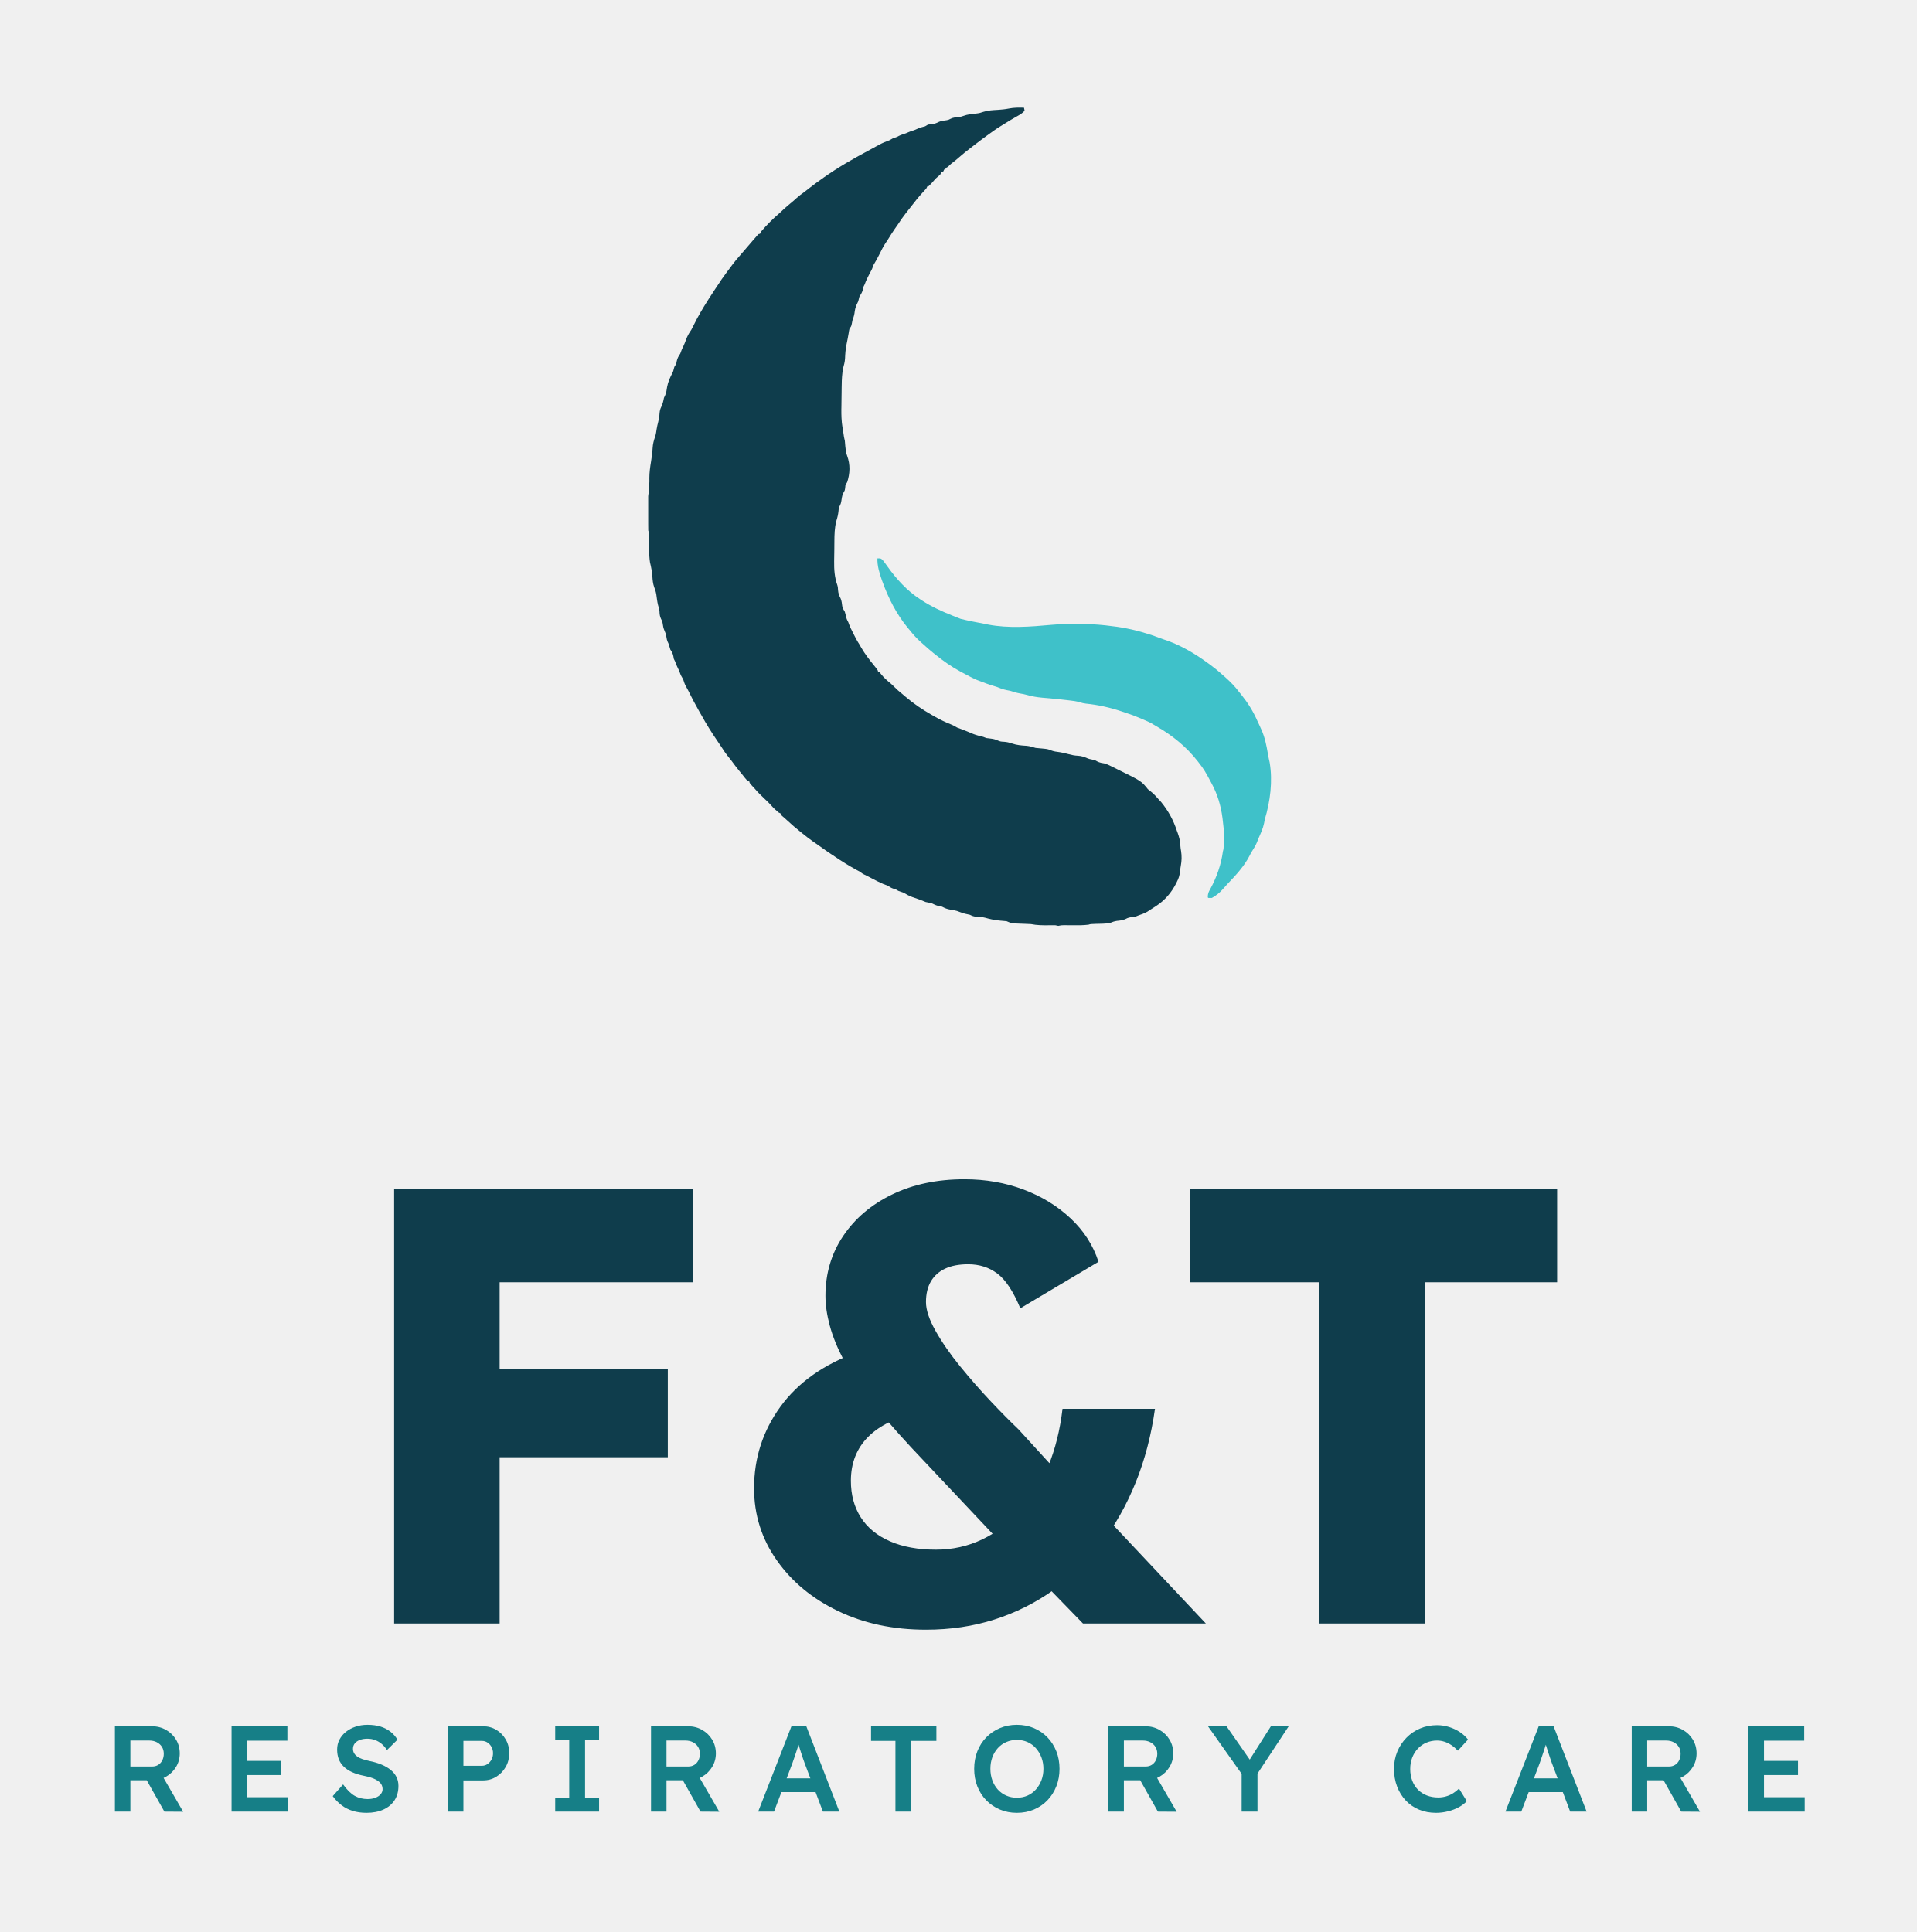
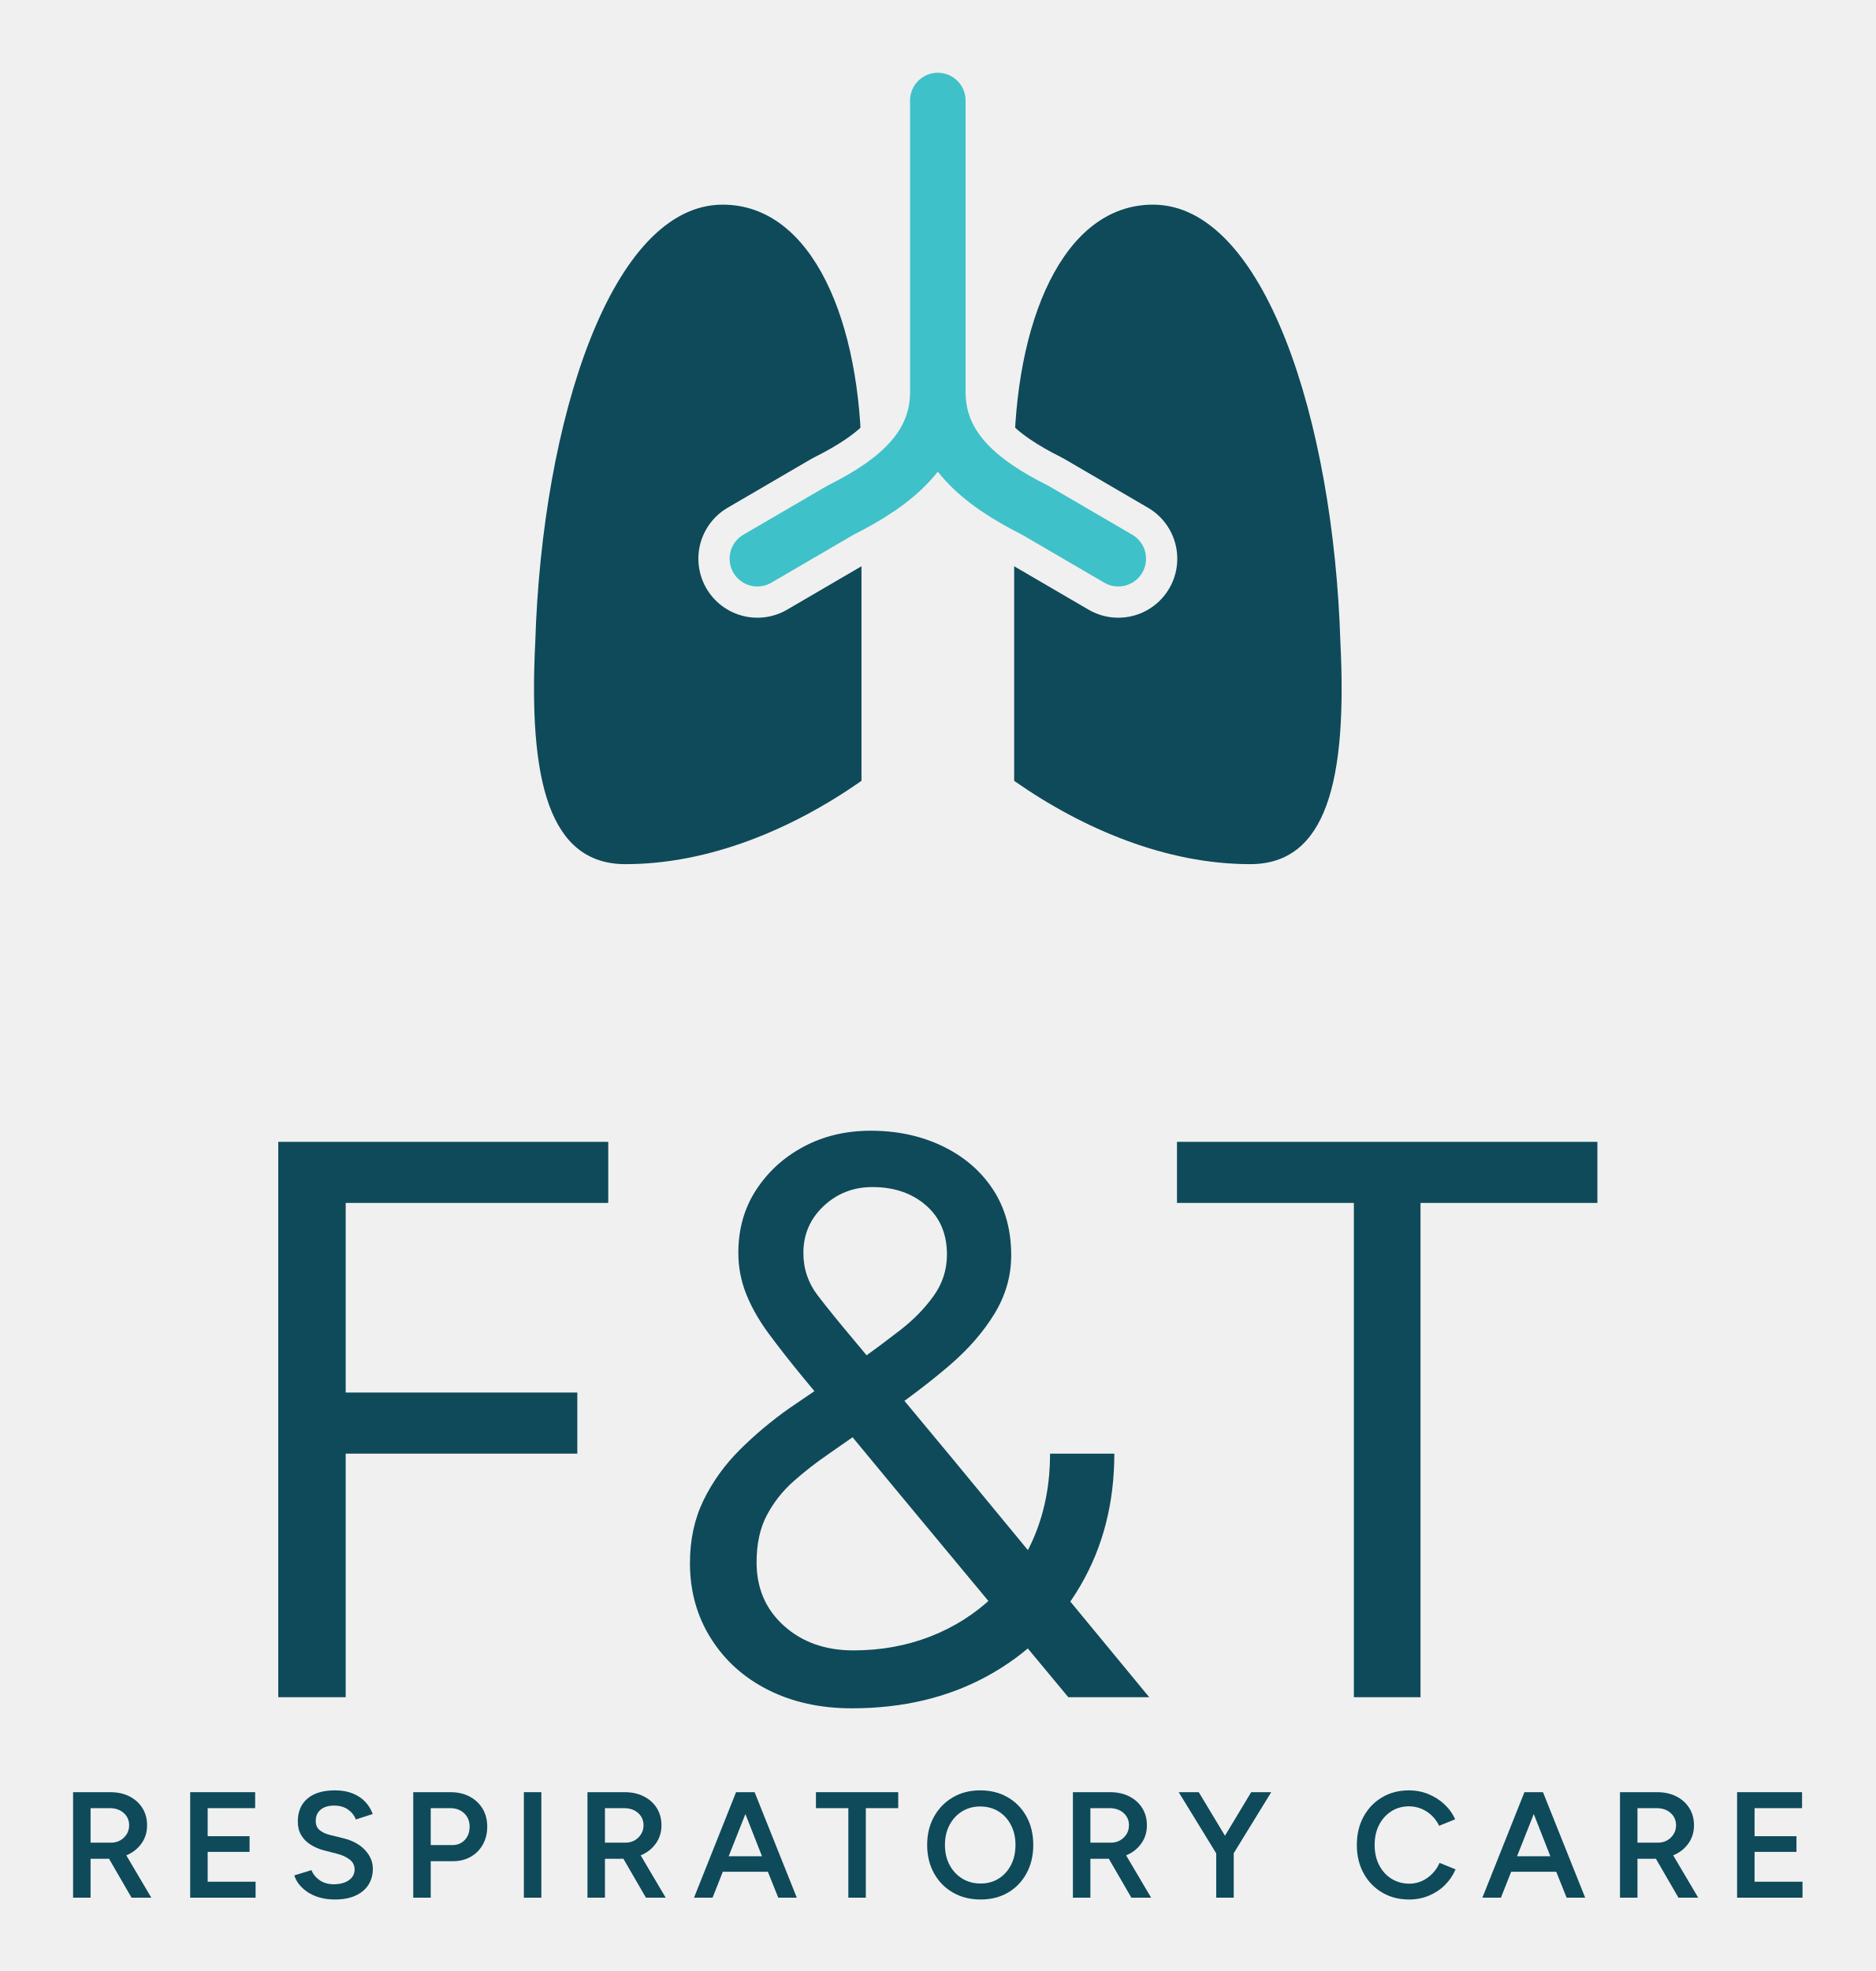
- <svg xmlns="http://www.w3.org/2000/svg" viewBox="-100 -100 2224 2242">
-   <g transform="translate(625.1,0) scale(0.6748)">
-     <path d="M0 0 C0.3 1.6 0.7 3.3 1 5 C-2.7 9.9 -7.9 12.4 -13.1 15.4 C-19.3 18.9 -25.4 22.5 -31.4 26.3 C-34.3 28.2 -37.3 30 -40.3 31.8 C-47.5 36.2 -54.2 41.1 -61 46 C-61.9 46.7 -62.9 47.4 -63.9 48.1 C-69.8 52.3 -75.6 56.8 -81.4 61.2 C-84 63.2 -86.5 65.1 -89.1 67.1 C-97.6 73.5 -105.7 80.1 -113.7 87.1 C-116.4 89.5 -119.2 91.8 -122.1 94 C-126 97 -126 97 -128.8 99.8 C-131 102 -131 102 -135 104 C-135 104.7 -135 105.3 -135 106 C-135.7 106 -136.3 106 -137 106 C-137.7 107.3 -138.3 108.6 -139 110 C-139.5 110.2 -139.5 110.2 -142 111 C-142.7 112.3 -143.3 113.6 -144 115 C-146.7 117.3 -149.3 119.7 -152 122 C-154.4 124.6 -156.7 127.3 -159 130 C-160.6 131.7 -162.3 133.4 -164 135 C-164.7 135 -165.3 135 -166 135 C-166.7 136.3 -167.3 137.6 -168 139 C-169.6 140.9 -171.3 142.7 -173.1 144.6 C-181.1 153.2 -188.3 162.3 -195.4 171.6 C-198.1 175.1 -200.8 178.5 -203.5 181.9 C-208.2 187.9 -212.5 194.1 -216.7 200.6 C-218.6 203.4 -220.5 206.2 -222.5 208.9 C-226.5 214.5 -230 220.4 -233.7 226.3 C-235.4 229 -237.2 231.8 -239.1 234.5 C-242.5 239.8 -245.3 245.4 -248 251 C-251.4 257.9 -255.1 264.5 -259 271 C-259.2 271.5 -259.2 271.5 -259.9 273.8 C-261.3 277.9 -263.3 281.5 -265.4 285.2 C-268.7 291.4 -271.6 297.5 -274 304 C-274.7 305.3 -275.3 306.6 -276 308 C-276.3 309.4 -276.5 310.8 -276.8 312.2 C-278.1 317.4 -280.2 320.6 -283 325 C-283.7 327.7 -284.4 330.3 -285 333 C-285.8 334.7 -286.6 336.4 -287.5 338.2 C-290 343.4 -290.8 348.2 -291.5 353.9 C-292.2 358.1 -293.6 362 -295 366 C-295.3 367.8 -295.7 369.5 -296 371.3 C-297 376 -297 376 -300 380 C-300.8 383.4 -300.8 383.4 -301.4 387.5 C-302.5 394 -303.7 400.4 -305.1 406.9 C-306.8 415.2 -307.4 423.2 -307.7 431.7 C-308.1 437.5 -309.5 442.5 -311 448 C-312.8 457.7 -313.3 467.1 -313.4 476.9 C-313.5 477.6 -313.5 477.6 -313.5 481.4 C-313.6 484.5 -313.6 487.6 -313.6 490.7 C-313.7 495.5 -313.8 500.2 -313.8 505 C-313.9 508 -313.9 511.1 -313.9 514.1 C-314 515.5 -314 516.9 -314 518.3 C-314.1 528.8 -313.8 539.2 -312.1 549.5 C-311.9 550.6 -311.7 551.6 -311.5 552.7 C-311.4 553.8 -311.2 554.9 -311 556 C-310.5 559.4 -310 562.8 -309.5 566.2 C-309.1 568.5 -308.6 570.8 -308 573 C-307.7 576.2 -307.4 579.3 -307.2 582.5 C-306.6 588.3 -306.1 593.5 -304 598.9 C-298.5 613.6 -299.1 629.3 -304 644 C-304.5 644.8 -304.5 644.8 -307 649 C-307.1 650.4 -307.3 651.9 -307.4 653.4 C-308 658 -308 658 -309.9 661.2 C-312.3 665.5 -312.9 668.9 -313.6 673.6 C-314.4 679.3 -315 682 -318 687 C-318.6 690.1 -318.6 690.1 -318.9 693.6 C-319.5 699.6 -320.8 704.9 -322.6 710.6 C-325.7 722.4 -325.9 733.9 -326 746.1 C-326 750.8 -326.1 755.5 -326.1 760.2 C-326.2 764.6 -326.2 769 -326.3 773.5 C-326.3 775.7 -326.3 777.9 -326.4 780.1 C-326.6 794.3 -325.7 807.6 -320.9 821.1 C-320 824 -320 824 -319.7 829.7 C-319.3 835.2 -317.7 839.2 -315.2 844.1 C-313.4 848.3 -313.1 852.6 -312.5 857.1 C-311.8 860.9 -310 863.7 -308 867 C-307.1 870 -306.4 873.1 -305.7 876.2 C-304.9 879.4 -303.6 882.1 -302 885 C-301.5 886.3 -301.1 887.6 -300.6 888.9 C-299 893.1 -297.1 897 -295 901 C-294.5 902.1 -293.9 903.2 -293.4 904.3 C-290.2 910.8 -286.9 917 -283 923 C-281.9 924.9 -280.9 926.7 -279.8 928.6 C-273.5 939.4 -265.9 949.3 -258 959 C-251 967.7 -251 967.7 -251 970 C-250.3 970 -249.7 970 -249 970 C-247.7 971.6 -246.4 973.2 -245.2 974.8 C-240.7 980.4 -235.7 984.8 -230.1 989.4 C-227.4 991.7 -224.9 994 -222.4 996.6 C-218.5 1000.6 -214.3 1004.2 -209.9 1007.7 C-207.6 1009.5 -205.4 1011.4 -203.2 1013.4 C-189.7 1025 -174.4 1035.2 -159 1044 C-158.3 1044.4 -158.3 1044.4 -154.5 1046.6 C-145.1 1051.9 -135.8 1056.6 -125.7 1060.5 C-121.9 1062 -118.5 1063.9 -115 1066 C-112.3 1067 -109.7 1068 -107 1069 C-104.5 1070 -102.1 1071 -99.6 1071.9 C-99 1072.2 -99 1072.2 -95.7 1073.5 C-92.7 1074.7 -89.8 1075.9 -86.8 1077.2 C-81.3 1079.3 -75.8 1080.6 -70 1082 C-68.4 1082.7 -66.7 1083.3 -65 1084 C-62.6 1084.3 -60.2 1084.6 -57.8 1084.9 C-53 1085.5 -49.8 1086.1 -45.4 1088.1 C-41.3 1089.9 -39.3 1090.3 -34.9 1090.4 C-29.7 1090.7 -25.5 1091.7 -20.6 1093.4 C-12.2 1096.3 -4 1096.9 4.8 1097.4 C10.2 1098 14.8 1099.4 20 1101 C23.3 1101.4 26.6 1101.7 29.9 1101.9 C40.6 1102.9 40.6 1102.9 45.8 1105 C51.3 1107.1 56 1107.7 61.8 1108.4 C66.7 1109.1 71.3 1110.3 76.1 1111.6 C81.8 1113.1 87.1 1114.3 92.9 1114.5 C98.9 1114.8 103.5 1116.5 108.9 1118.8 C112 1120 112 1120 117.4 1121.1 C122 1122 122 1122 125.4 1124 C130.1 1126.6 134.7 1127.1 140 1128 C144.4 1129.8 148.6 1131.8 152.8 1133.9 C155.4 1135.2 158 1136.5 160.6 1137.8 C201.8 1158 201.8 1158 213 1172 C214.5 1173.3 216.1 1174.6 217.8 1175.8 C223.2 1180 227.5 1184.8 232 1190 C233.1 1191.2 234.2 1192.4 235.4 1193.6 C248 1208.9 256.9 1225.1 263 1244 C263.4 1245.1 263.8 1246.3 264.3 1247.4 C266.9 1254.7 268.5 1261.1 268.8 1268.8 C269 1272.2 269.5 1275.4 270.1 1278.7 C271.4 1287.3 271.2 1295.1 269.6 1303.7 C268.9 1307.4 268.5 1311 268.1 1314.7 C267.3 1320.7 265.9 1325.6 263 1331 C262.6 1331.9 262.1 1332.8 261.7 1333.8 C253.2 1350.2 242.4 1362.9 227 1373 C226 1373.7 225 1374.3 223.9 1375 C222.1 1376.2 220.3 1377.3 218.4 1378.5 C216.3 1379.8 214.1 1381.3 212 1382.7 C207.1 1385.5 202.3 1387.2 197 1389 C195.4 1389.7 193.7 1390.3 192 1391 C189.9 1391.3 187.8 1391.6 185.7 1391.9 C181.5 1392.5 178.9 1393 175.1 1395 C170 1397.5 165.2 1397.9 159.6 1398.5 C155.4 1399.1 151.9 1400.4 148 1402 C140 1403.6 131.7 1403.4 123.5 1403.6 C114.3 1403.9 114.3 1403.9 111 1405 C101.2 1406.2 91.5 1406.1 81.6 1406 C78.4 1406 75.2 1406 72 1405.9 C70.6 1405.9 69.2 1405.9 67.7 1405.9 C64 1406 64 1406 59 1407 C57.4 1406.7 55.7 1406.3 54 1406 C50.4 1406 46.7 1406 43.1 1406 C32.6 1406.1 22.3 1406.1 12 1404 C8.1 1403.8 4.3 1403.6 0.4 1403.5 C-21.3 1402.8 -21.3 1402.8 -30 1399 C-33.4 1398.6 -36.8 1398.3 -40.2 1398.1 C-49.5 1397.4 -57.7 1395.7 -66.6 1393.1 C-72 1391.7 -77.3 1391.4 -82.9 1391.2 C-86.7 1390.9 -89.6 1389.7 -93 1388 C-96 1387.3 -99 1386.6 -102 1386 C-106.5 1384.6 -110.9 1383.1 -115.2 1381.4 C-119.2 1380.3 -122.6 1379.6 -126.6 1379.1 C-132.1 1378.3 -136 1376.6 -141 1374 C-142.6 1373.7 -144.3 1373.3 -146 1373 C-151 1372 -154.5 1370.3 -159 1368 C-162.3 1367.3 -165.7 1366.7 -169 1366 C-172.4 1364.7 -175.7 1363.4 -179 1362 C-183.3 1360.5 -187.7 1359 -192 1357.5 C-197.4 1355.5 -202.1 1353 -207 1350 C-208.5 1349.5 -210 1349 -211.5 1348.5 C-216 1347 -216 1347 -221 1344 C-222.1 1343.7 -223.3 1343.4 -224.4 1343.1 C-228.3 1341.9 -230.7 1340.2 -234 1338 C-236.7 1337 -239.3 1336 -242 1335 C-249.1 1331.9 -255.9 1328.5 -262.7 1324.8 C-266.9 1322.5 -271.2 1320.4 -275.4 1318.4 C-278 1317 -278 1317 -282 1314 C-284.5 1312.7 -286.9 1311.3 -289.4 1310 C-301.6 1303.2 -313.5 1295.9 -325 1288 C-327.5 1286.4 -329.9 1284.7 -332.4 1283.1 C-338.4 1279.1 -344.4 1274.9 -350.3 1270.6 C-354.4 1267.7 -358.6 1264.8 -362.8 1261.9 C-369 1257.4 -375.1 1252.9 -381 1248 C-381.6 1247.5 -381.6 1247.5 -384.7 1245 C-392.4 1238.8 -399.9 1232.5 -407.1 1225.7 C-409.6 1223.3 -412.2 1221.1 -414.8 1218.9 C-415.3 1218.4 -415.3 1218.4 -418 1216 C-418 1215.3 -418 1214.7 -418 1214 C-419.3 1213.3 -420.6 1212.7 -422 1212 C-426.5 1208.2 -430.5 1204.6 -434.3 1200.2 C-438 1196 -441.8 1192.4 -445.9 1188.6 C-451.9 1183 -457.6 1177.3 -463 1171 C-464.7 1169.2 -466.4 1167.3 -468.1 1165.5 C-472 1161 -472 1161 -472 1159 C-473.3 1158.3 -474.6 1157.7 -476 1157 C-478 1154.8 -478 1154.8 -480.2 1152.1 C-480.6 1151.6 -480.6 1151.6 -482.6 1149 C-483.4 1148 -484.2 1147 -485 1146 C-486.4 1144.3 -487.9 1142.5 -489.3 1140.8 C-494.1 1135 -498.6 1128.9 -503.1 1122.8 C-505.5 1119.7 -507.9 1116.7 -510.3 1113.7 C-513.5 1109.7 -516.2 1105.6 -518.9 1101.3 C-521.7 1097 -524.6 1092.7 -527.5 1088.5 C-537.4 1074.1 -546.6 1059.3 -555 1044 C-556.3 1041.8 -557.5 1039.6 -558.8 1037.4 C-565.3 1026 -571.4 1014.4 -577.1 1002.7 C-578.4 1000.2 -579.7 997.7 -581.1 995.3 C-583.4 991.4 -584.6 987.3 -586 983 C-587.3 980.7 -588.6 978.3 -590 976 C-591 973.3 -592 970.7 -593 968 C-593.7 966.7 -594.3 965.4 -595 964 C-597 960.1 -598.5 956.1 -600 952 C-600.7 950.7 -601.3 949.4 -602 948 C-602.3 946.4 -602.6 944.8 -602.9 943.1 C-604 938.1 -605.2 936.1 -608 932 C-609 928.7 -610 925.3 -611 922 C-611.5 920.9 -612 919.7 -612.6 918.6 C-614 915 -614 915 -614.9 909.6 C-616 904 -616 904 -618 899.6 C-620.1 894.9 -620.7 890.9 -621.4 885.8 C-622 883 -622 883 -624.1 879 C-626.2 874.6 -626.5 870.9 -626.7 866 C-627.1 862.3 -628.1 858.9 -629.2 855.3 C-630.7 849.2 -631.3 843 -632.2 836.8 C-633 832.2 -634.3 828.3 -636 824 C-638 818.1 -638.5 812.5 -638.9 806.4 C-639.6 797.9 -640.9 790.2 -643 782 C-644.1 775 -644.3 768.1 -644.6 761.1 C-644.6 760.5 -644.6 760.5 -644.7 757.5 C-645 749.3 -645.1 741.2 -644.9 733.1 C-645 730 -645 730 -646 727 C-646.1 722.5 -646.1 718 -646.1 713.5 C-646.1 712.2 -646.1 710.9 -646.1 709.5 C-646.1 706.7 -646.1 703.8 -646.1 701 C-646.1 696.6 -646.1 692.3 -646.1 688 C-646.1 685.2 -646.1 682.5 -646.1 679.7 C-646.1 678.4 -646.1 677.1 -646.1 675.8 C-646.1 674.6 -646.1 673.4 -646.1 672.1 C-646.1 671.1 -646.1 670 -646.1 668.9 C-646 666 -646 666 -645 661 C-645 659.4 -645 657.7 -645 656.1 C-645 651 -645 651 -644.5 648.2 C-643.9 644.4 -644 640.9 -644.1 637.1 C-644.1 627.3 -642.8 618 -641.2 608.4 C-640 600.7 -638.9 593.2 -638.5 585.4 C-638.1 578.2 -636.4 571.9 -634 565.1 C-632.7 561 -632.2 556.9 -631.6 552.8 C-630.9 548.6 -630 544.5 -628.9 540.4 C-627.7 535.4 -626.8 530.8 -626.6 525.6 C-626.1 520.8 -625.6 518.5 -623.6 514.4 C-621.1 509.1 -620.1 504.7 -619 499 C-618.3 497.6 -617.7 496.2 -617 494.7 C-614.9 489.8 -614.3 485.5 -613.6 480.3 C-612.1 471.8 -608.4 463.6 -604.4 456.1 C-603 453 -603 453 -602 448.9 C-601 445 -601 445 -598 441 C-597.7 439.4 -597.4 437.9 -597.1 436.2 C-595.9 430.7 -594.1 427.6 -591 423 C-590 420.3 -589 417.7 -588 415 C-587.4 413.8 -586.8 412.7 -586.2 411.5 C-584.2 407.4 -582.7 403.4 -581.1 399.1 C-578.8 392.7 -575.9 387.6 -572 382 C-570.7 379.5 -569.5 377.1 -568.2 374.6 C-561 359.8 -552.8 345.8 -544 332 C-543.6 331.4 -543.6 331.4 -541.8 328.5 C-535.7 318.9 -529.3 309.5 -523 300 C-522 298.5 -521 297 -520 295.4 C-517.2 291.3 -514.2 287.2 -511.2 283.2 C-505.2 275.3 -505.2 275.3 -502.7 271.8 C-497.6 264.8 -492 258.3 -486.3 251.8 C-483.2 248.2 -480.1 244.7 -477.1 241.1 C-473.1 236.3 -469.1 231.6 -465 227 C-464.2 226.1 -463.4 225.2 -462.6 224.3 C-461.8 223.4 -461 222.4 -460.2 221.5 C-459.4 220.6 -458.7 219.8 -457.9 218.9 C-456 217 -456 217 -454 217 C-453.3 215.7 -452.7 214.4 -452 213 C-442.2 201.5 -431.5 190.8 -420 181 C-417.9 179 -415.8 177.1 -413.7 175.1 C-408.8 170.6 -403.8 166.3 -398.6 162.1 C-396 160 -393.5 157.7 -391 155.4 C-386.9 151.7 -382.5 148.4 -378 145.2 C-374.6 142.7 -371.4 140.2 -368.2 137.6 C-361.3 132.2 -354.2 127 -347 122 C-346.6 121.7 -346.6 121.7 -344.4 120.1 C-320.5 103.2 -294.7 88.3 -268.8 74.5 C-266.1 73.1 -263.4 71.6 -260.7 70.1 C-243.4 60.6 -243.4 60.6 -234.8 57.4 C-231 56 -231 56 -226 53 C-223.3 52 -220.7 51 -218 50 C-217 49.5 -216.1 49 -215.1 48.5 C-211.2 46.6 -207.1 45.4 -203 44 C-201.8 43.5 -200.7 43 -199.5 42.5 C-196 41 -196 41 -191.6 39.6 C-187 38 -187 38 -182.4 35.9 C-178.3 34.1 -174.4 33.1 -170 32 C-168.4 31 -166.7 30 -165 29 C-164.2 28.9 -164.2 28.9 -159.9 28.6 C-154.3 28 -150.8 26.7 -145.9 24.2 C-141.7 22.5 -137.5 22.1 -133 21.5 C-130 21 -130 21 -125.9 18.9 C-121.6 16.8 -117.9 16.6 -113.1 16.3 C-109.9 16 -107.3 15.2 -104.2 14.1 C-97 11.4 -89.6 10.8 -82 10 C-77.4 9.5 -74.2 8.7 -69.8 7.1 C-61.7 4.5 -53.5 4.2 -45.2 3.7 C-38.6 3.3 -32.4 2.7 -25.9 1.4 C-17.3 -0.3 -8.8 -0.3 0 0 Z " fill="#0F3D4C" transform="translate(686,37)" />
-     <path d="M0 0 C6 0 6 0 9.2 3.1 C12.3 6.9 15 10.8 17.8 14.7 C32.6 35.5 51.4 56.1 73 70 C74.2 70.8 75.5 71.7 76.8 72.5 C92.9 83 110.4 91 128.2 98.1 C130 98.8 131.7 99.5 133.5 100.2 C135 100.8 136.5 101.4 138 102 C139.6 102.7 141.3 103.3 143 104 C156.2 107.3 169.7 109.9 183.1 112.4 C185.6 112.9 188 113.4 190.5 113.9 C225.2 120.6 263.4 117.6 298.3 114.4 C329.7 111.7 360.9 112 392.2 115.2 C393.3 115.4 394.3 115.5 395.3 115.6 C417.8 117.9 440.4 122.2 462 129 C462.5 129.1 462.5 129.1 465 129.9 C471.7 131.9 478.1 134.1 484.5 136.7 C486.9 137.6 489.2 138.4 491.6 139.2 C519.2 148.1 544.7 162.9 568 180 C569.4 181 570.8 182.1 572.3 183.1 C579.9 188.7 587.1 194.6 594 201 C595.3 202.1 596.5 203.1 597.8 204.2 C606.7 212.2 614.9 220.4 622 230 C623.3 231.6 624.6 233.2 625.9 234.8 C636.8 248.4 646 263 653 279 C654 281.2 655 283.4 656.1 285.6 C657 287.7 658 289.9 659 292 C659.4 292.9 659.9 293.9 660.3 294.8 C666.1 307.9 669 321.9 671.3 335.9 C672.2 341 673.2 346.1 674.4 351.1 C679.8 383.4 675.4 417.9 666 449 C665.6 451.1 665.2 453.3 664.8 455.4 C662.9 464.8 658.8 473.3 655 482 C654.2 484.1 653.3 486.2 652.5 488.4 C650.2 493.9 647.2 498.8 644 503.8 C642 507 642 507 640.1 510.9 C630.7 529.5 615.9 545.3 601.6 560.2 C598.8 563.2 596.1 566.2 593.4 569.4 C588.2 575.3 581.9 580.2 575 584 C573 584 571 584 569 584 C568.7 583.7 568.3 583.3 568 583 C568 576.2 569.4 573.7 572.7 567.9 C583.5 547.8 590.9 526.7 594 504 C594.3 502.7 594.7 501.4 595 500 C596.6 484.1 596.2 468.8 594 453 C593.8 450.9 593.5 448.8 593.3 446.8 C590.5 424.9 584.6 405.4 574 386 C573 384.2 572.1 382.4 571.1 380.6 C565.8 370.4 560.3 360.9 553 352 C552.4 351.2 551.7 350.3 551.1 349.5 C531.6 324.4 507.5 304.8 480 289 C478.9 288.4 477.8 287.7 476.7 287 C475.7 286.4 474.7 285.8 473.6 285.2 C472.8 284.7 471.9 284.1 471 283.6 C467.1 281.5 463.1 279.8 459 278 C457.5 277.3 456 276.7 454.4 276 C445.7 272.3 437 268.8 428 266 C425 265 421.9 264 418.9 262.9 C399 256.3 379.2 251.9 358.4 249.8 C353 249 353 249 348.2 247.5 C341.7 245.6 335.2 244.8 328.4 244.1 C327 243.9 325.6 243.7 324.2 243.6 C315.9 242.6 307.6 241.8 299.2 241 C297.4 240.8 295.6 240.7 293.8 240.5 C290.3 240.2 286.7 239.9 283.2 239.6 C274.2 238.8 265.9 237.4 257.2 234.9 C253.4 233.8 249.5 233.1 245.6 232.4 C239.8 231.4 234.6 229.9 229 228 C226.7 227.5 224.4 227 222.1 226.6 C216 225.3 210.7 223.4 205 221 C203 220.4 200.9 219.7 198.9 219.1 C191.1 216.8 183.6 213.9 176 211 C174.4 210.4 172.8 209.8 171.2 209.2 C162.9 205.6 155 201.3 147 197 C145.5 196.2 143.9 195.4 142.3 194.5 C126.8 186.1 112.7 176.1 99 165 C98 164.2 97 163.4 96 162.6 C89.8 157.6 83.9 152.4 78 147 C76.9 146.1 75.9 145.1 74.8 144.2 C67.8 137.9 61.8 131.4 56 124 C54.6 122.3 53.1 120.6 51.7 118.9 C32.7 95.5 19.2 69.2 9 41 C8.6 39.8 8.1 38.6 7.6 37.3 C3.5 25.4 -0.5 12.7 0 0 Z " fill="#3FC1C9" transform="translate(434,812)" />
+ <svg xmlns="http://www.w3.org/2000/svg" viewBox="-168.9 -305.6 337.8 354.9">
+   <g transform="translate(0,-147.50) scale(1.25)">
+     <mask id="s1" maskUnits="userSpaceOnUse" x="-80" y="-130" width="160" height="140">
+       <rect x="-80" y="-130" width="160" height="140" fill="#fff" />
+       <path d="M0,-112 L0,-70 C0,-62 -6,-57 -14,-53 L-26,-46 M0,-70 C0,-62 6,-57 14,-53 L26,-46" fill="none" stroke="#000" stroke-width="17" stroke-linecap="round" stroke-linejoin="round" />
+     </mask>
+     <g mask="url(#s1)">
+       <path d="M11.00,-60.00 C11.00,-80.00 18.00,-97.00 31.00,-97.00 C47.00,-97.00 57.00,-66.00 58.00,-34.00 C59.00,-14.00 56.00,-2.00 45.00,-2.00 C33.00,-2.00 21.00,-7.00 11.00,-14.00 Z" fill="#0E4A5A" />
+       <path d="M-11.00,-60.00 C-11.00,-80.00 -18.00,-97.00 -31.00,-97.00 C-47.00,-97.00 -57.00,-66.00 -58.00,-34.00 C-59.00,-14.00 -56.00,-2.00 -45.00,-2.00 C-33.00,-2.00 -21.00,-7.00 -11.00,-14.00 Z" fill="#0E4A5A" />
+     </g>
+     <path d="M0,-112 L0,-70 C0,-62 -6,-57 -14,-53 L-26,-46 M0,-70 C0,-62 6,-57 14,-53 L26,-46" fill="none" stroke="#3FC1C9" stroke-width="8" stroke-linecap="round" stroke-linejoin="round" />
  </g>
-   <path transform="translate(293.9,1784.0)" d="M63.36 0.0V-504.0H185.76V0.0ZM120.24 -192.96V-295.2H380.88V-192.96ZM120.24 -396.0V-504.0H410.4V-396.0ZM862.56 0.0 812.16 -51.84 768.96 -92.16 663.12 -204.48Q635.04 -234.72 615.6 -259.56Q596.16 -284.4 585.0 -305.64Q573.84 -326.88 568.8 -345.6Q563.76 -364.32 563.76 -380.16Q563.76 -419.04 584.28 -449.64Q604.8 -480.24 641.16 -497.88Q677.52 -515.52 725.04 -515.52Q761.76 -515.52 793.44 -503.64Q825.12 -491.76 848.16 -470.16Q871.2 -448.56 880.56 -419.76L789.84 -365.76Q777.6 -395.28 763.2 -406.08Q748.8 -416.88 729.36 -416.88Q713.52 -416.88 702.72 -411.84Q691.92 -406.8 686.16 -397.08Q680.4 -387.36 680.4 -372.96Q680.4 -359.28 691.56 -339.48Q702.72 -319.68 720.0 -298.44Q737.28 -277.2 755.28 -258.12Q773.28 -239.04 787.68 -225.36L840.96 -167.04L890.64 -121.68L1005.12 0.0ZM680.4 7.2Q623.52 7.2 578.52 -14.4Q533.52 -36.0 507.24 -73.44Q480.96 -110.88 480.96 -156.96Q480.96 -209.52 511.56 -251.64Q542.16 -293.76 601.92 -315.36L673.92 -245.52Q633.6 -236.88 613.44 -216.72Q593.28 -196.56 593.28 -165.6Q593.28 -141.12 604.8 -123.12Q616.32 -105.12 638.64 -95.4Q660.96 -85.68 691.92 -85.68Q720.72 -85.68 745.56 -97.56Q770.4 -109.44 790.2 -131.04Q810.0 -152.64 822.24 -182.52Q834.48 -212.4 838.8 -249.12H946.08Q939.6 -203.04 923.76 -163.8Q907.92 -124.56 883.8 -92.88Q859.68 -61.2 828.36 -38.88Q797.04 -16.56 759.96 -4.68Q722.88 7.2 680.4 7.2ZM1136.88 0.0V-396.0H987.12V-504.0H1412.64V-396.0H1259.28V0.0Z" fill="#0F3D4C" />
-   <path transform="translate(20.0,2002.3)" d="M13.294 0.0V-99.0H56.289Q65.199 -99.0 72.553 -94.828Q79.907 -90.656 84.221 -83.514Q88.534 -76.371 88.534 -67.461Q88.534 -58.976 84.221 -51.834Q79.907 -44.691 72.624 -40.519Q65.34 -36.347 56.289 -36.347H31.256V0.0ZM70.714 0.0 45.54 -44.691 64.491 -48.227 92.494 0.141ZM31.256 -52.329H56.43Q60.531 -52.329 63.572 -54.238Q66.613 -56.147 68.31 -59.541Q70.007 -62.936 70.007 -67.037Q70.007 -71.704 67.886 -75.099Q65.764 -78.493 61.946 -80.473Q58.127 -82.453 53.177 -82.453H31.256ZM148.641 0.0V-99.0H213.416V-82.311H166.744V-16.689H213.981V0.0ZM157.127 -42.429V-58.834H206.203V-42.429ZM305.203 1.414Q296.576 1.414 289.363 -0.778Q282.15 -2.97 276.351 -7.354Q270.553 -11.739 266.027 -17.961L278.049 -31.539Q284.979 -21.921 291.626 -18.244Q298.273 -14.567 306.617 -14.567Q311.426 -14.567 315.386 -16.052Q319.346 -17.537 321.609 -20.154Q323.871 -22.77 323.871 -26.164Q323.871 -28.569 322.952 -30.619Q322.033 -32.67 320.194 -34.296Q318.356 -35.923 315.669 -37.337Q312.981 -38.751 309.587 -39.741Q306.193 -40.731 302.091 -41.58Q294.313 -43.136 288.514 -45.752Q282.716 -48.369 278.756 -52.258Q274.796 -56.147 272.957 -61.026Q271.119 -65.906 271.119 -72.129Q271.119 -78.351 273.876 -83.584Q276.634 -88.817 281.443 -92.636Q286.251 -96.454 292.616 -98.576Q298.98 -100.697 306.334 -100.697Q314.679 -100.697 321.255 -98.717Q327.831 -96.737 332.852 -92.848Q337.873 -88.959 341.126 -83.443L328.963 -71.421Q326.134 -75.806 322.599 -78.705Q319.063 -81.604 314.961 -83.089Q310.86 -84.574 306.334 -84.574Q301.243 -84.574 297.495 -83.16Q293.747 -81.746 291.626 -79.129Q289.504 -76.513 289.504 -72.836Q289.504 -70.007 290.777 -67.815Q292.05 -65.623 294.384 -63.926Q296.717 -62.229 300.394 -60.956Q304.071 -59.683 308.739 -58.693Q316.517 -57.137 322.74 -54.521Q328.963 -51.904 333.347 -48.298Q337.731 -44.691 339.994 -40.095Q342.257 -35.499 342.257 -29.841Q342.257 -20.083 337.661 -13.082Q333.064 -6.081 324.72 -2.334Q316.376 1.414 305.203 1.414ZM399.253 0.0V-99.0H440.409Q448.894 -99.0 455.754 -94.899Q462.613 -90.797 466.714 -83.726Q470.816 -76.654 470.816 -67.886Q470.816 -58.976 466.714 -51.834Q462.613 -44.691 455.754 -40.449Q448.894 -36.206 440.409 -36.206H417.639V0.0ZM417.639 -53.177H439.136Q442.671 -53.177 445.571 -55.157Q448.47 -57.137 450.238 -60.39Q452.006 -63.643 452.006 -67.744Q452.006 -71.846 450.238 -75.028Q448.47 -78.21 445.571 -80.119Q442.671 -82.029 439.136 -82.029H417.639ZM524.134 0.0V-16.264H540.399V-82.736H524.134V-99.0H575.049V-82.736H558.784V-16.264H575.049V0.0ZM635.297 0.0V-99.0H678.291Q687.201 -99.0 694.556 -94.828Q701.91 -90.656 706.224 -83.514Q710.537 -76.371 710.537 -67.461Q710.537 -58.976 706.224 -51.834Q701.91 -44.691 694.626 -40.519Q687.343 -36.347 678.291 -36.347H653.259V0.0ZM692.717 0.0 667.543 -44.691 686.494 -48.227 714.497 0.141ZM653.259 -52.329H678.433Q682.534 -52.329 685.575 -54.238Q688.616 -56.147 690.313 -59.541Q692.01 -62.936 692.01 -67.037Q692.01 -71.704 689.889 -75.099Q687.767 -78.493 683.949 -80.473Q680.13 -82.453 675.18 -82.453H653.259ZM759.613 0.0 798.223 -99.0H815.477L853.804 0.0H834.711L813.497 -56.289Q812.79 -57.986 811.588 -61.663Q810.386 -65.34 808.971 -69.654Q807.557 -73.967 806.426 -77.715Q805.294 -81.463 804.729 -83.16L808.264 -83.301Q807.416 -80.473 806.284 -76.937Q805.153 -73.401 803.88 -69.583Q802.607 -65.764 801.405 -62.229Q800.203 -58.693 799.213 -55.864L777.999 0.0ZM777.15 -22.629 783.514 -38.61H828.63L835.419 -22.629ZM918.861 0.0V-82.029H890.576V-99.0H966.381V-82.029H937.247V0.0ZM1059.724 1.414Q1049.117 1.414 1040.066 -2.404Q1031.014 -6.223 1024.296 -13.082Q1017.579 -19.941 1013.901 -29.276Q1010.224 -38.61 1010.224 -49.641Q1010.224 -60.673 1013.901 -70.007Q1017.579 -79.341 1024.296 -86.201Q1031.014 -93.06 1040.066 -96.879Q1049.117 -100.697 1059.724 -100.697Q1070.473 -100.697 1079.524 -96.879Q1088.576 -93.06 1095.223 -86.13Q1101.87 -79.2 1105.547 -69.936Q1109.224 -60.673 1109.224 -49.641Q1109.224 -38.751 1105.547 -29.417Q1101.87 -20.083 1095.223 -13.153Q1088.576 -6.223 1079.524 -2.404Q1070.473 1.414 1059.724 1.414ZM1059.724 -16.123Q1066.513 -16.123 1072.099 -18.598Q1077.686 -21.073 1081.787 -25.669Q1085.889 -30.266 1088.222 -36.347Q1090.556 -42.429 1090.556 -49.641Q1090.556 -56.854 1088.222 -62.936Q1085.889 -69.017 1081.787 -73.614Q1077.686 -78.21 1072.099 -80.685Q1066.513 -83.16 1059.724 -83.16Q1053.077 -83.16 1047.42 -80.685Q1041.763 -78.21 1037.661 -73.684Q1033.56 -69.159 1031.297 -63.077Q1029.034 -56.996 1029.034 -49.641Q1029.034 -42.429 1031.297 -36.276Q1033.56 -30.124 1037.661 -25.599Q1041.763 -21.073 1047.42 -18.598Q1053.077 -16.123 1059.724 -16.123ZM1165.937 0.0V-99.0H1208.931Q1217.841 -99.0 1225.196 -94.828Q1232.55 -90.656 1236.864 -83.514Q1241.177 -76.371 1241.177 -67.461Q1241.177 -58.976 1236.864 -51.834Q1232.55 -44.691 1225.266 -40.519Q1217.983 -36.347 1208.931 -36.347H1183.899V0.0ZM1223.357 0.0 1198.183 -44.691 1217.134 -48.227 1245.137 0.141ZM1183.899 -52.329H1209.073Q1213.174 -52.329 1216.215 -54.238Q1219.256 -56.147 1220.953 -59.541Q1222.65 -62.936 1222.65 -67.037Q1222.65 -71.704 1220.529 -75.099Q1218.407 -78.493 1214.589 -80.473Q1210.77 -82.453 1205.82 -82.453H1183.899ZM1320.519 0.0V-49.359L1321.509 -42.429L1281.484 -99.0H1302.981L1333.53 -55.157L1326.883 -55.581L1354.461 -99.0H1375.11L1336.783 -40.873L1338.904 -50.49V0.0ZM1546.097 1.414Q1535.349 1.414 1526.439 -2.263Q1517.529 -5.94 1511.023 -12.799Q1504.517 -19.659 1500.911 -29.064Q1497.304 -38.469 1497.304 -49.641Q1497.304 -60.39 1501.123 -69.583Q1504.941 -78.776 1511.73 -85.706Q1518.519 -92.636 1527.57 -96.454Q1536.621 -100.273 1547.229 -100.273Q1554.441 -100.273 1561.23 -98.151Q1568.019 -96.03 1573.676 -92.282Q1579.333 -88.534 1583.151 -83.584L1571.413 -70.714Q1567.736 -74.533 1563.846 -77.149Q1559.957 -79.766 1555.785 -81.109Q1551.613 -82.453 1547.229 -82.453Q1540.723 -82.453 1534.995 -80.049Q1529.267 -77.644 1525.095 -73.26Q1520.923 -68.876 1518.519 -62.865Q1516.114 -56.854 1516.114 -49.5Q1516.114 -42.004 1518.448 -35.923Q1520.781 -29.841 1525.095 -25.457Q1529.409 -21.073 1535.419 -18.739Q1541.43 -16.406 1548.643 -16.406Q1553.31 -16.406 1557.694 -17.679Q1562.079 -18.951 1565.826 -21.285Q1569.574 -23.619 1572.686 -26.73L1581.737 -12.163Q1578.343 -8.344 1572.686 -5.233Q1567.029 -2.121 1560.028 -0.354Q1553.027 1.414 1546.097 1.414ZM1626.57 0.0 1665.18 -99.0H1682.434L1720.761 0.0H1701.669L1680.454 -56.289Q1679.747 -57.986 1678.545 -61.663Q1677.343 -65.34 1675.929 -69.654Q1674.514 -73.967 1673.383 -77.715Q1672.251 -81.463 1671.686 -83.16L1675.221 -83.301Q1674.373 -80.473 1673.241 -76.937Q1672.11 -73.401 1670.837 -69.583Q1669.564 -65.764 1668.362 -62.229Q1667.16 -58.693 1666.17 -55.864L1644.956 0.0ZM1644.107 -22.629 1650.471 -38.61H1695.587L1702.376 -22.629ZM1773.09 0.0V-99.0H1816.084Q1824.994 -99.0 1832.349 -94.828Q1839.703 -90.656 1844.016 -83.514Q1848.33 -76.371 1848.33 -67.461Q1848.33 -58.976 1844.016 -51.834Q1839.703 -44.691 1832.419 -40.519Q1825.136 -36.347 1816.084 -36.347H1791.051V0.0ZM1830.51 0.0 1805.336 -44.691 1824.287 -48.227 1852.29 0.141ZM1791.051 -52.329H1816.226Q1820.327 -52.329 1823.368 -54.238Q1826.409 -56.147 1828.106 -59.541Q1829.803 -62.936 1829.803 -67.037Q1829.803 -71.704 1827.681 -75.099Q1825.56 -78.493 1821.741 -80.473Q1817.923 -82.453 1812.973 -82.453H1791.051ZM1908.437 0.0V-99.0H1973.211V-82.311H1926.54V-16.689H1973.777V0.0ZM1916.923 -42.429V-58.834H1965.999V-42.429Z" fill="#167F87" />
+   <g transform="translate(-132.07,0.00)">
+     <path d="M13.286 0.0V-100.0H72.714V-89.0H25.429V-54.857H67.143V-43.857H25.429V0.0Z" fill="#0E4A5A" />
+     <path d="M116.571 2.0Q108.143 2.0 101.571 -1.286Q95.0 -4.571 91.214 -10.571Q87.429 -16.571 87.429 -24.143Q87.429 -30.429 89.857 -35.429Q92.286 -40.429 96.357 -44.5Q100.429 -48.571 105.286 -52.0L118.286 -60.857Q121.857 -63.429 125.357 -66.143Q128.857 -68.857 131.286 -72.214Q133.714 -75.571 133.714 -79.714Q133.714 -85.286 129.929 -88.571Q126.143 -91.857 120.286 -91.857Q115.143 -91.857 111.5 -88.429Q107.857 -85.0 107.857 -80.0Q107.857 -75.714 110.429 -72.357Q113.0 -69.0 116.857 -64.429L134.429 -43.286L170.143 0.0H155.571L124.714 -37.143L107.571 -57.857Q104.286 -61.857 101.643 -65.429Q99.0 -69.0 97.571 -72.571Q96.143 -76.143 96.143 -80.0Q96.143 -86.429 99.357 -91.357Q102.571 -96.286 107.929 -99.143Q113.286 -102.0 120.0 -102.0Q127.143 -102.0 132.929 -99.214Q138.714 -96.429 142.0 -91.429Q145.286 -86.429 145.286 -79.571Q145.286 -74.0 142.286 -69.071Q139.286 -64.143 134.214 -59.786Q129.143 -55.429 122.714 -51.0L112.286 -43.714Q109.143 -41.571 106.143 -38.929Q103.143 -36.286 101.286 -32.786Q99.429 -29.286 99.429 -24.286Q99.429 -17.286 104.357 -12.857Q109.286 -8.429 116.857 -8.429Q124.286 -8.429 130.714 -10.929Q137.143 -13.429 142.071 -18.143Q147.0 -22.857 149.643 -29.429Q152.286 -36.0 152.286 -43.857H163.857Q163.857 -30.571 157.786 -20.143Q151.714 -9.714 141.071 -3.857Q130.429 2.0 116.571 2.0Z" fill="#0E4A5A" />
+     <path d="M207 0.0V-89.0H175.143V-100.0H250.857V-89.0H219V0.0Z" fill="#0E4A5A" />
+   </g>
+   <g transform="translate(-157.99,36.10)">
+     <path d="M2.253 0.0V-19.0H8.957Q10.911 -19.0 12.404 -18.24Q13.897 -17.48 14.739 -16.136Q15.58 -14.793 15.58 -13.029Q15.58 -11.156 14.549 -9.731Q13.517 -8.306 11.834 -7.627L16.34 0.0H12.784L8.713 -7.03Q8.55 -7.003 8.374 -7.003Q8.197 -7.003 8.007 -7.003H5.401V0.0ZM5.401 -9.907H9.093Q10.016 -9.907 10.735 -10.314Q11.454 -10.721 11.902 -11.427Q12.35 -12.133 12.35 -13.029Q12.35 -14.386 11.373 -15.254Q10.396 -16.123 8.849 -16.123H5.401Z" fill="#0E4A5A" />
+     <path d="M23.343 0.0V-19.0H35.041V-16.123H26.491V-11.074H34.037V-8.251H26.491V-2.877H35.123V0.0Z" fill="#0E4A5A" />
+     <path d="M49.4 0.326Q47.907 0.326 46.672 -0.027Q45.437 -0.38 44.501 -1.004Q43.564 -1.629 42.954 -2.402Q42.343 -3.176 42.099 -4.017L45.193 -4.967Q45.546 -3.963 46.577 -3.203Q47.609 -2.443 49.129 -2.416Q50.893 -2.416 51.924 -3.149Q52.956 -3.881 52.956 -5.076Q52.956 -6.161 52.087 -6.854Q51.219 -7.546 49.753 -7.926L47.419 -8.523Q46.089 -8.876 45.016 -9.554Q43.944 -10.233 43.334 -11.264Q42.723 -12.296 42.723 -13.707Q42.723 -16.367 44.46 -17.846Q46.197 -19.326 49.427 -19.326Q51.246 -19.326 52.616 -18.769Q53.987 -18.213 54.883 -17.249Q55.779 -16.286 56.213 -15.064L53.173 -14.087Q52.766 -15.173 51.761 -15.879Q50.757 -16.584 49.264 -16.584Q47.717 -16.584 46.835 -15.851Q45.953 -15.119 45.953 -13.816Q45.953 -12.757 46.645 -12.174Q47.337 -11.59 48.531 -11.291L50.866 -10.721Q53.417 -10.097 54.829 -8.577Q56.24 -7.057 56.24 -5.211Q56.24 -3.583 55.453 -2.334Q54.666 -1.086 53.132 -0.38Q51.599 0.326 49.4 0.326Z" fill="#0E4A5A" />
+     <path d="M63.514 0.0V-19.0H70.219Q72.173 -19.0 73.666 -18.213Q75.159 -17.426 76.0 -16.028Q76.841 -14.63 76.841 -12.784Q76.841 -10.993 76.054 -9.581Q75.267 -8.17 73.869 -7.369Q72.471 -6.569 70.626 -6.569H66.663V0.0ZM66.663 -9.473H70.571Q71.929 -9.473 72.797 -10.396Q73.666 -11.319 73.666 -12.784Q73.666 -14.277 72.689 -15.2Q71.711 -16.123 70.164 -16.123H66.663Z" fill="#0E4A5A" />
+     <path d="M83.437 0.0V-19.0H86.586V0.0Z" fill="#0E4A5A" />
+     <path d="M94.891 0.0V-19.0H101.596Q103.55 -19.0 105.043 -18.24Q106.536 -17.48 107.377 -16.136Q108.219 -14.793 108.219 -13.029Q108.219 -11.156 107.187 -9.731Q106.156 -8.306 104.473 -7.627L108.979 0.0H105.423L101.351 -7.03Q101.189 -7.003 101.012 -7.003Q100.836 -7.003 100.646 -7.003H98.04V0.0ZM98.04 -9.907H101.731Q102.654 -9.907 103.374 -10.314Q104.093 -10.721 104.541 -11.427Q104.989 -12.133 104.989 -13.029Q104.989 -14.386 104.011 -15.254Q103.034 -16.123 101.487 -16.123H98.04Z" fill="#0E4A5A" />
+     <path d="M114.081 0.0 121.654 -19.0H124.993L132.593 0.0H129.254L127.381 -4.669H119.266L117.42 0.0ZM120.324 -7.464H126.323L123.337 -15.064Z" fill="#0E4A5A" />
+     <path d="M141.876 0.0V-16.123H136.04V-19.0H150.86V-16.123H145.024V0.0Z" fill="#0E4A5A" />
+     <path d="M165.707 0.326Q162.884 0.326 160.713 -0.923Q158.541 -2.171 157.306 -4.397Q156.071 -6.623 156.071 -9.5Q156.071 -12.377 157.306 -14.589Q158.541 -16.801 160.686 -18.064Q162.83 -19.326 165.626 -19.326Q168.449 -19.326 170.606 -18.064Q172.764 -16.801 173.972 -14.589Q175.18 -12.377 175.18 -9.5Q175.18 -6.623 173.972 -4.397Q172.764 -2.171 170.634 -0.923Q168.503 0.326 165.707 0.326ZM165.707 -2.551Q167.553 -2.551 168.964 -3.447Q170.376 -4.343 171.176 -5.904Q171.977 -7.464 171.977 -9.5Q171.977 -11.509 171.163 -13.083Q170.349 -14.657 168.924 -15.539Q167.499 -16.421 165.626 -16.421Q163.78 -16.421 162.355 -15.539Q160.93 -14.657 160.102 -13.096Q159.274 -11.536 159.274 -9.5Q159.274 -7.464 160.102 -5.904Q160.93 -4.343 162.382 -3.447Q163.834 -2.551 165.707 -2.551Z" fill="#0E4A5A" />
+     <path d="M182.319 0.0V-19.0H189.023Q190.977 -19.0 192.47 -18.24Q193.963 -17.48 194.804 -16.136Q195.646 -14.793 195.646 -13.029Q195.646 -11.156 194.614 -9.731Q193.583 -8.306 191.9 -7.627L196.406 0.0H192.85L188.779 -7.03Q188.616 -7.003 188.439 -7.003Q188.263 -7.003 188.073 -7.003H185.467V0.0ZM185.467 -9.907H189.159Q190.081 -9.907 190.801 -10.314Q191.52 -10.721 191.968 -11.427Q192.416 -12.133 192.416 -13.029Q192.416 -14.386 191.439 -15.254Q190.461 -16.123 188.914 -16.123H185.467Z" fill="#0E4A5A" />
+     <path d="M208.131 0.0V-7.98L201.373 -19.0H204.983L209.706 -11.156L214.429 -19.0H218.039L211.28 -8.007V0.0Z" fill="#0E4A5A" />
+     <path d="" fill="#0E4A5A" />
+     <path d="M242.874 0.326Q240.133 0.326 238.002 -0.936Q235.871 -2.199 234.664 -4.411Q233.456 -6.623 233.456 -9.5Q233.456 -12.377 234.664 -14.589Q235.871 -16.801 237.989 -18.064Q240.106 -19.326 242.847 -19.326Q244.693 -19.326 246.321 -18.661Q247.95 -17.996 249.212 -16.829Q250.474 -15.661 251.153 -14.114L248.276 -12.947Q247.787 -13.979 246.959 -14.779Q246.131 -15.58 245.073 -16.014Q244.014 -16.449 242.847 -16.449Q241.056 -16.449 239.658 -15.553Q238.26 -14.657 237.459 -13.096Q236.659 -11.536 236.659 -9.5Q236.659 -7.464 237.459 -5.89Q238.26 -4.316 239.685 -3.42Q241.11 -2.524 242.929 -2.524Q244.123 -2.524 245.168 -2.999Q246.213 -3.474 247.041 -4.316Q247.869 -5.157 248.357 -6.27L251.234 -5.103Q250.556 -3.501 249.307 -2.266Q248.059 -1.031 246.403 -0.353Q244.747 0.326 242.874 0.326Z" fill="#0E4A5A" />
+     <path d="M256.066 0.0 263.639 -19.0H266.977L274.577 0.0H271.239L269.366 -4.669H261.25L259.404 0.0ZM262.309 -7.464H268.307L265.321 -15.064Z" fill="#0E4A5A" />
+     <path d="M280.847 0.0V-19.0H287.551Q289.506 -19.0 290.999 -18.24Q292.491 -17.48 293.333 -16.136Q294.174 -14.793 294.174 -13.029Q294.174 -11.156 293.143 -9.731Q292.111 -8.306 290.429 -7.627L294.934 0.0H291.379L287.307 -7.03Q287.144 -7.003 286.968 -7.003Q286.791 -7.003 286.601 -7.003H283.996V0.0ZM283.996 -9.907H287.687Q288.61 -9.907 289.329 -10.314Q290.049 -10.721 290.496 -11.427Q290.944 -12.133 290.944 -13.029Q290.944 -14.386 289.967 -15.254Q288.99 -16.123 287.443 -16.123H283.996Z" fill="#0E4A5A" />
+     <path d="M301.937 0.0V-19.0H313.636V-16.123H305.086V-11.074H312.631V-8.251H305.086V-2.877H313.717V0.0Z" fill="#0E4A5A" />
+   </g>
</svg>
